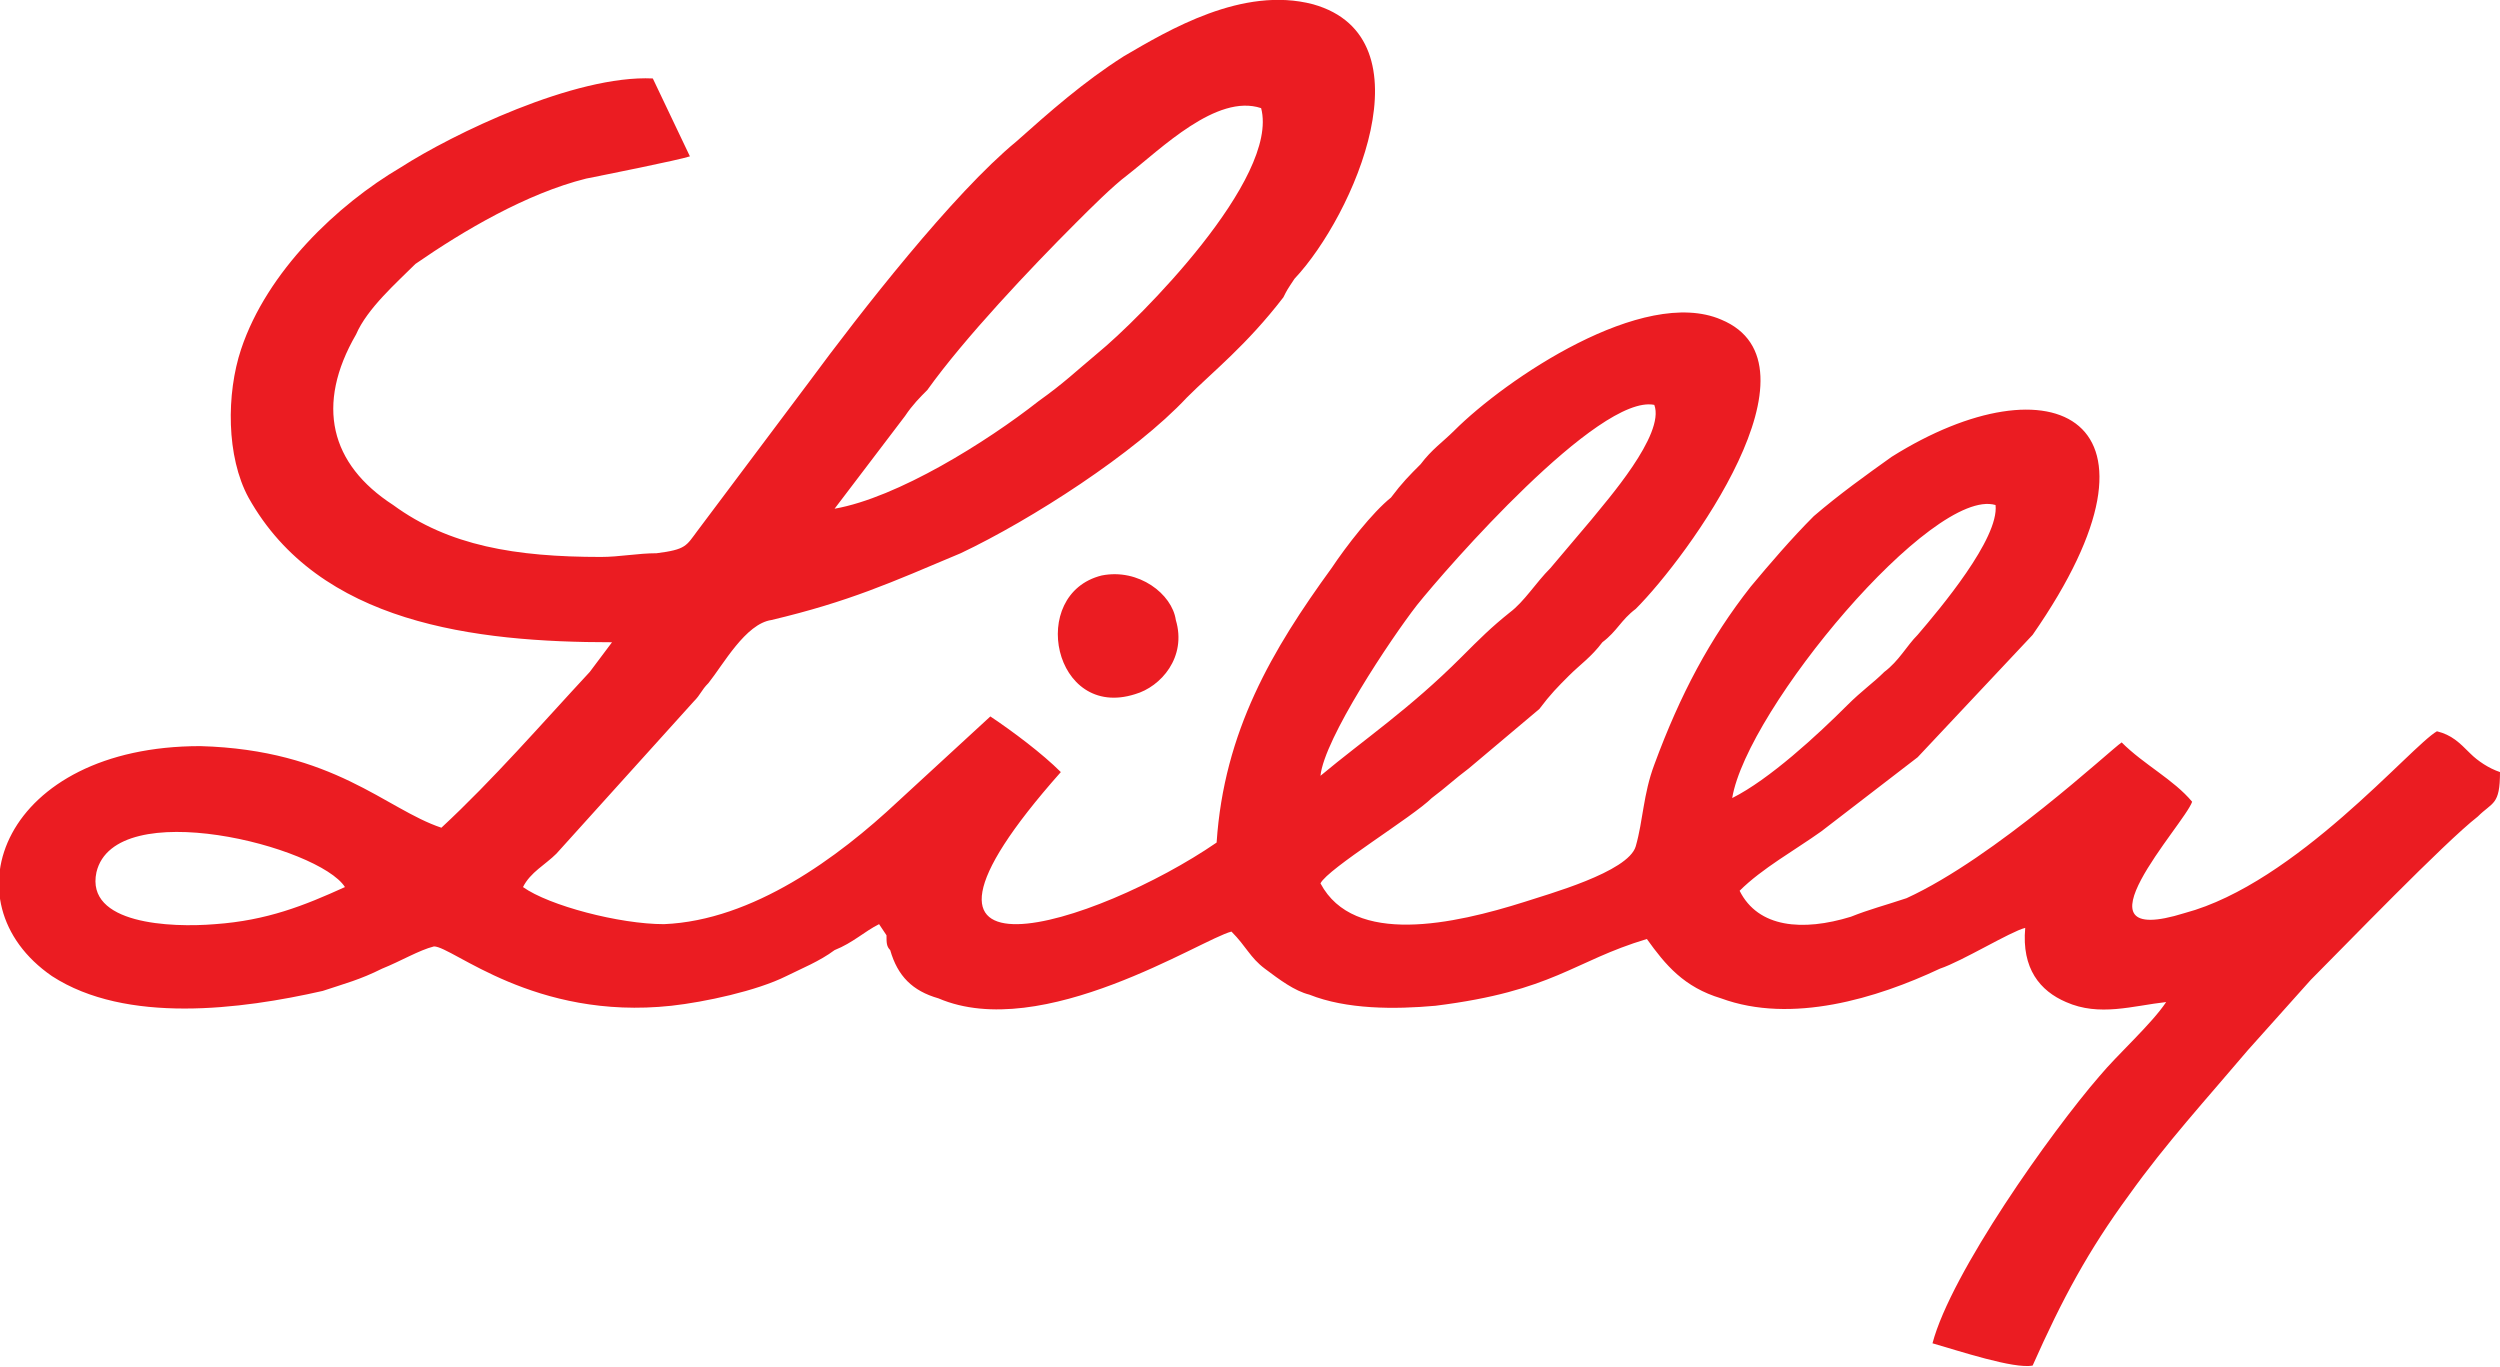
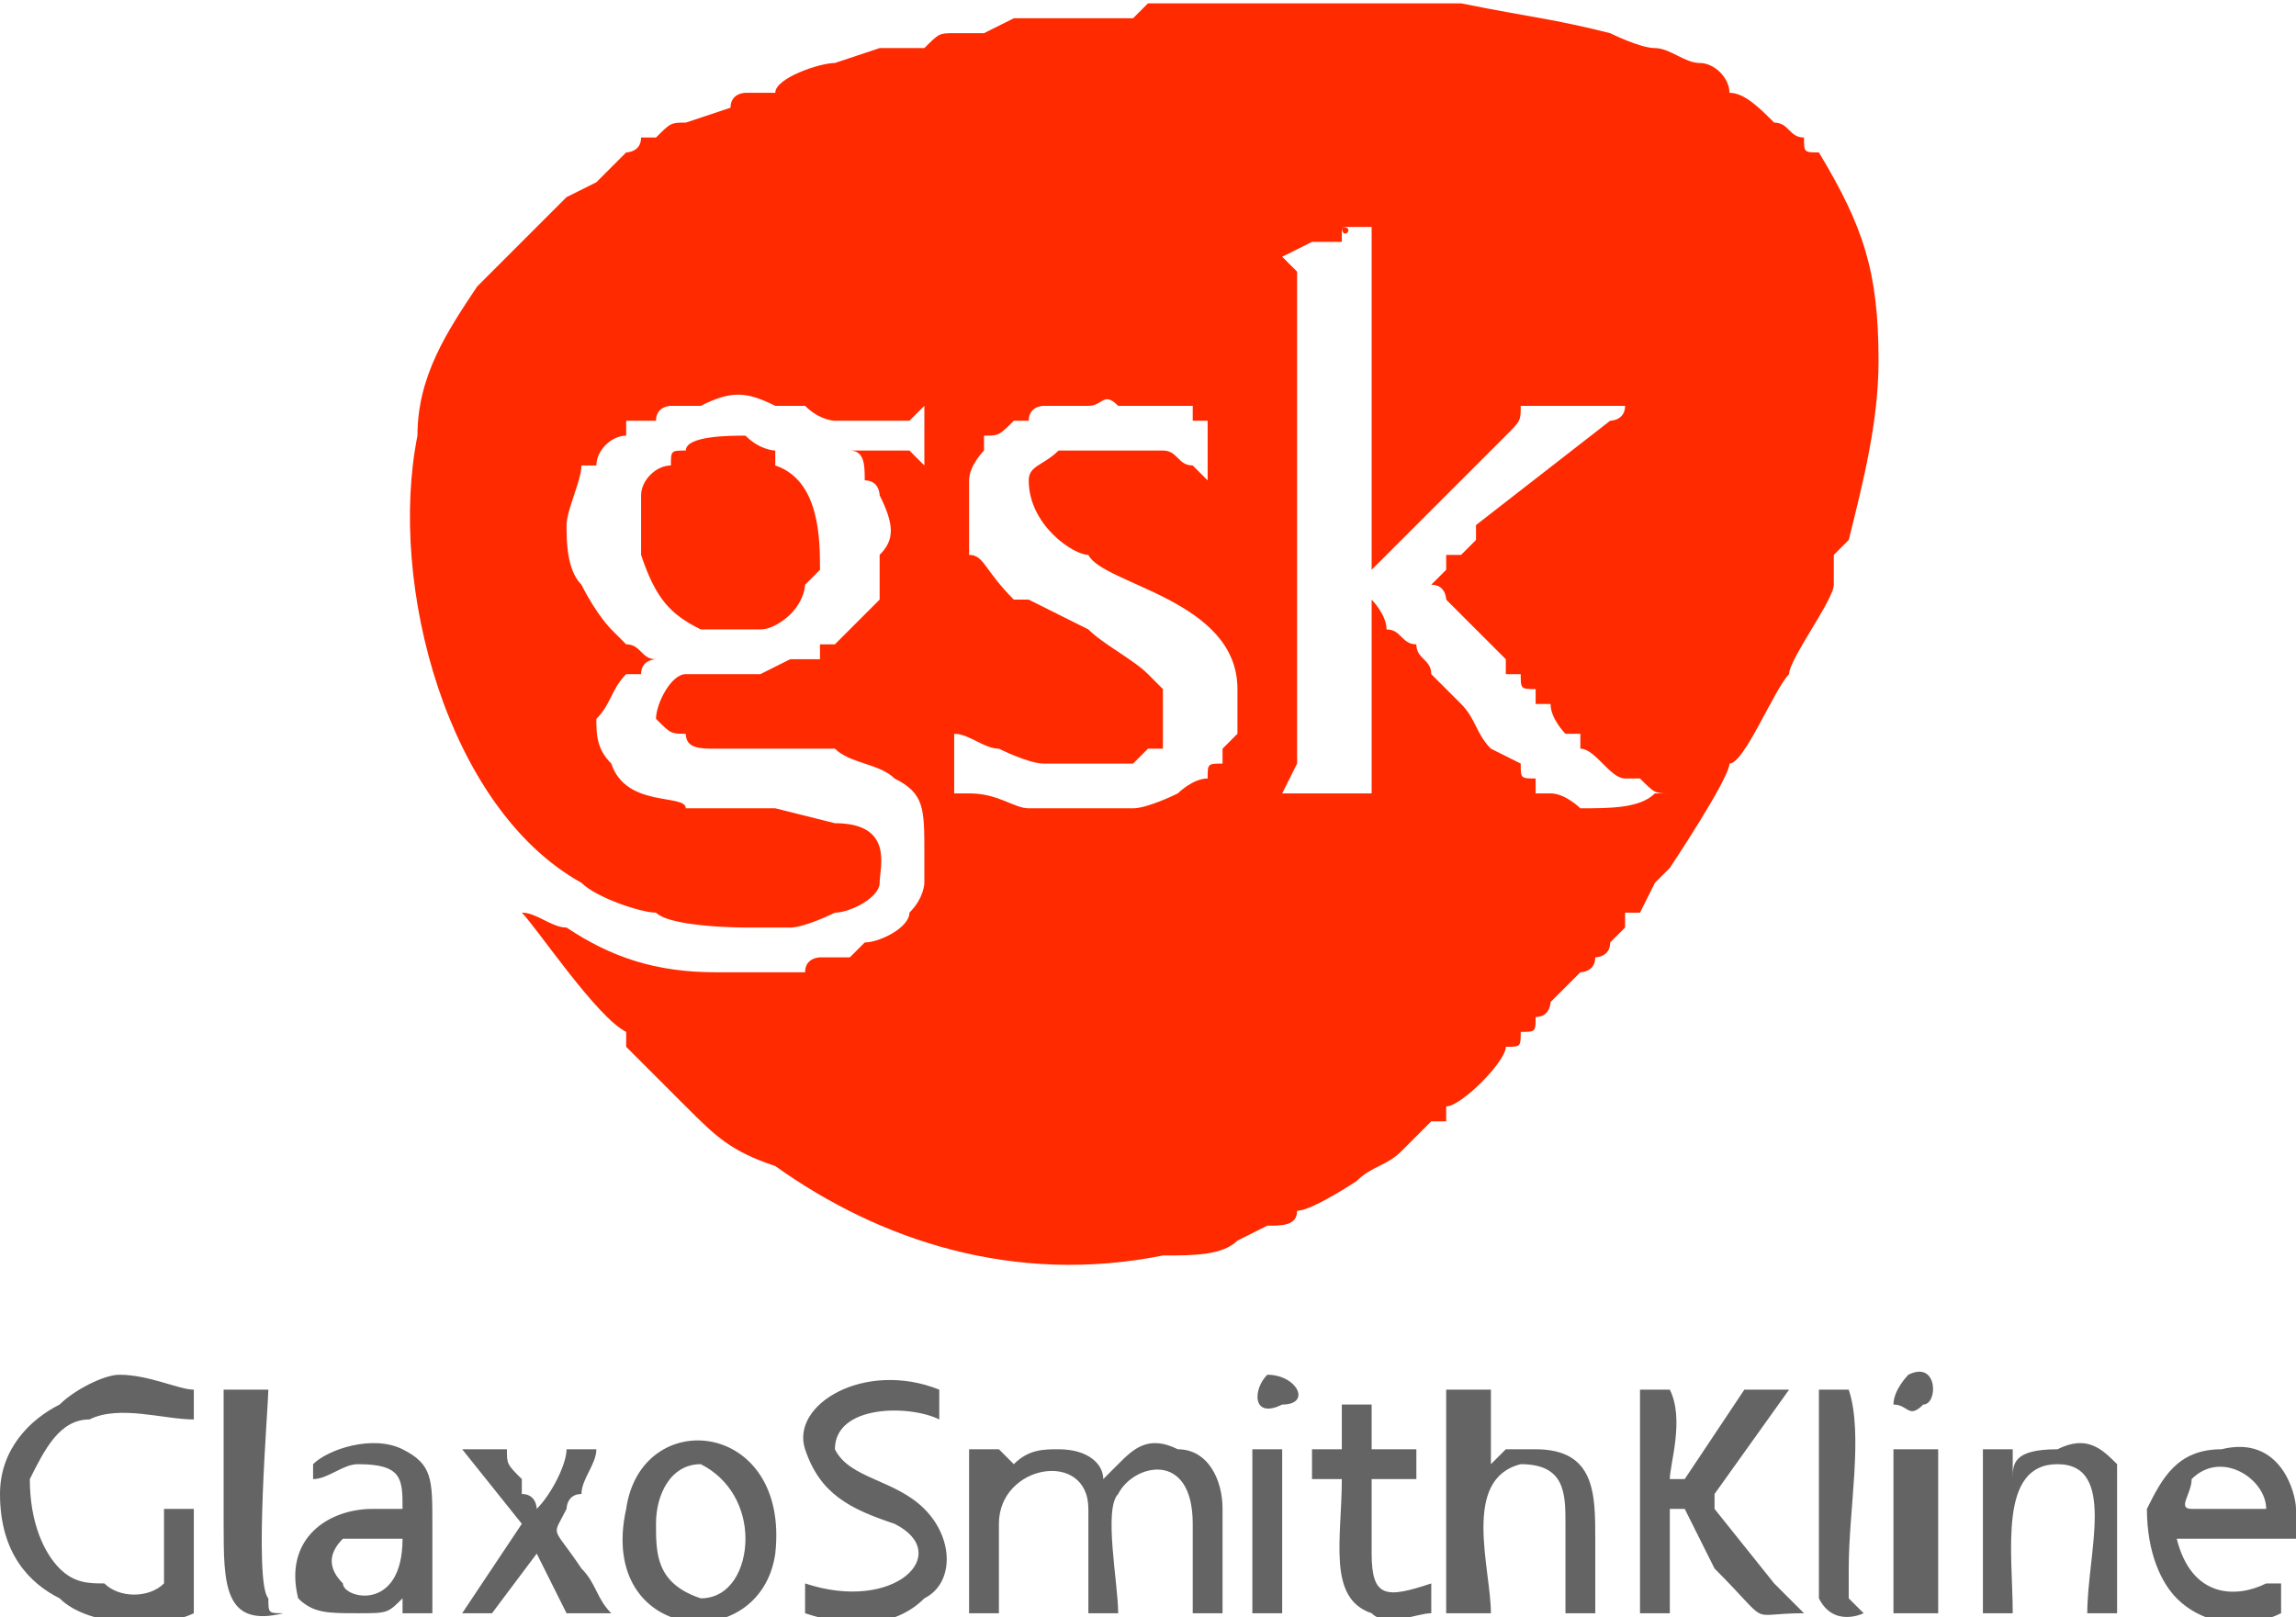
- <svg xmlns="http://www.w3.org/2000/svg" xml:space="preserve" width="732px" height="400px" version="1.0" style="shape-rendering:geometricPrecision; text-rendering:geometricPrecision; image-rendering:optimizeQuality; fill-rule:evenodd; clip-rule:evenodd" viewBox="0 0 674 368">
+ <svg xmlns="http://www.w3.org/2000/svg" xml:space="preserve" width="568px" height="400px" version="1.0" style="shape-rendering:geometricPrecision; text-rendering:geometricPrecision; image-rendering:optimizeQuality; fill-rule:evenodd; clip-rule:evenodd" viewBox="0 0 154 108">
  <defs>
    <style type="text/css">
   
-     .fil0 {fill:#EB1C22}
+     .fil0 {fill:#646464}
+     .fil1 {fill:#FF2A00}
   
  </style>
  </defs>
  <g id="Capa_x0020_1">
-     <path class="fil0" d="M93 239c-11,5 -21,9 -35,10 -12,1 -35,0 -32,-14 5,-21 60,-7 67,4zm204 -84c-20,5 -13,39 9,32 7,-2 14,-10 11,-20 -1,-7 -10,-14 -20,-12zm170 60c4,-24 54,-84 71,-79 1,9 -15,28 -21,35 -3,3 -5,7 -9,10 -3,3 -6,5 -10,9 -8,8 -21,20 -31,25zm-111 -6c1,-10 19,-37 26,-46 8,-10 49,-57 64,-54 3,8 -13,26 -17,31l-11 13c-4,4 -7,9 -11,12 -5,4 -8,7 -13,12 -14,14 -26,22 -38,32zm-112 -97c2,-3 4,-5 6,-7 10,-14 28,-33 40,-45 4,-4 10,-10 14,-13 9,-7 24,-22 36,-18 5,19 -33,57 -44,66 -6,5 -9,8 -16,13 -14,11 -38,26 -55,29l19 -25zm-103 127c2,-4 6,-6 9,-9l37 -41c2,-2 2,-3 4,-5 4,-5 10,-16 17,-17 21,-5 32,-10 51,-18 19,-9 47,-27 61,-42 7,-7 16,-14 26,-27 1,-2 1,-2 3,-5 16,-17 37,-65 5,-74 -19,-5 -39,7 -51,14 -11,7 -20,15 -29,23 -17,14 -42,46 -56,65l-30 40c-3,4 -3,5 -11,6 -5,0 -10,1 -15,1 -23,0 -41,-3 -56,-14 -17,-11 -21,-27 -10,-46 3,-7 11,-14 16,-19 13,-9 30,-19 46,-23 5,-1 25,-5 28,-6l-10 -21c-21,-1 -54,15 -68,24 -17,10 -36,28 -43,49 -4,12 -4,29 2,40 19,34 61,39 98,39l-6 8c-13,14 -26,29 -40,42 -15,-5 -29,-21 -65,-22 -53,0 -69,42 -40,62 20,13 51,9 73,4 6,-2 10,-3 16,-6 5,-2 10,-5 14,-6 5,0 27,20 64,16 9,-1 23,-4 31,-8 4,-2 9,-4 13,-7 5,-2 8,-5 12,-7l2 3c0,2 0,3 1,4 2,7 6,11 13,13 28,12 71,-16 79,-18 4,4 5,7 9,10 4,3 8,6 12,7 10,4 23,4 34,3 32,-4 37,-12 57,-18 5,7 10,13 20,16 19,7 42,0 59,-8 6,-2 19,-10 23,-11 -1,11 4,17 11,20 9,4 18,1 27,0 -4,6 -13,14 -18,20 -13,15 -40,53 -45,72 7,2 22,7 27,6 8,-18 15,-31 26,-46 10,-14 21,-26 32,-39l17 -19c9,-9 36,-37 45,-44 4,-4 6,-3 6,-12 -3,-1 -6,-3 -8,-5 -3,-3 -5,-5 -9,-6 -7,4 -38,41 -68,49 -32,10 0,-24 2,-30 -5,-6 -13,-10 -19,-16 -3,2 -34,31 -58,42 -6,2 -10,3 -15,5 -13,4 -25,3 -30,-7 6,-6 15,-11 22,-16l26 -20 31 -33c41,-59 5,-75 -38,-48 -7,5 -14,10 -21,16 -6,6 -12,13 -17,19 -11,14 -19,29 -26,48 -3,8 -3,15 -5,22 -2,7 -24,13 -30,15 -19,6 -46,12 -55,-5 2,-4 25,-18 30,-23 4,-3 6,-5 10,-8l19 -16c3,-4 5,-6 8,-9 3,-3 6,-5 9,-9 4,-3 5,-6 9,-9 14,-14 52,-66 23,-78 -21,-9 -58,16 -72,30 -3,3 -6,5 -9,9 -3,3 -5,5 -8,9 -5,4 -12,13 -16,19 -16,22 -29,44 -31,74 -32,22 -97,43 -42,-19 -5,-5 -13,-11 -19,-15l-25 23c-16,15 -39,32 -63,33 -12,0 -31,-5 -38,-10z" />
+     <g id="_2485752840912">
+       <path class="fil0" d="M67 102c0,-4 6,-5 6,-1l0 7 2 0c0,-2 -1,-7 0,-8 1,-2 5,-3 5,2l0 6 2 0 0 -7c0,-2 -1,-4 -3,-4 -2,-1 -3,0 -4,1l-1 1c0,-1 -1,-2 -3,-2 -1,0 -2,0 -3,1l0 0 -1 -1 -2 0 0 11 2 0 0 -6zm61 -10c0,0 -1,1 -1,2 1,0 1,1 2,0 1,0 1,-3 -1,-2zm-43 0c-1,1 -1,3 1,2 2,0 1,-2 -1,-2zm-1 16l1 0 1 0 0 -11 0 0 -1 0 -1 0 0 11zm43 0l2 0 1 0 0 -11 -1 0 -1 0 -1 0 0 11zm-112 -15c0,3 0,6 0,9 0,4 0,7 4,6 -1,0 -1,0 -1,-1 -1,-1 0,-13 0,-14l-3 0zm107 14c1,2 3,1 3,1 0,0 0,0 -1,-1 0,-1 0,-2 0,-2 0,-4 1,-9 0,-12l-2 0 0 14zm-32 -13l0 3 -2 0 0 2 2 0c0,4 -1,8 2,9 1,1 3,0 4,0l0 -2c-3,1 -4,1 -4,-2 0,-2 0,-4 0,-5l3 0 0 -2 -3 0 0 -3c0,0 0,0 -1,0 0,0 0,0 -1,0zm-55 8l-4 6 2 0 3 -4c0,0 0,0 0,0 0,0 0,0 0,0l2 4 3 0c-1,-1 -1,-2 -2,-3 -2,-3 -2,-2 -1,-4 0,0 0,-1 1,-1 0,-1 1,-2 1,-3l-2 0c0,1 -1,3 -2,4 0,0 0,-1 -1,-1 0,-1 0,-1 0,-1 -1,-1 -1,-1 -1,-2 -1,0 -2,0 -3,0l4 5zm100 6c0,-4 -1,-10 3,-10 4,0 2,6 2,10l2 0c0,-1 0,-4 0,-5 0,-2 0,-4 0,-5 -1,-1 -2,-2 -4,-1 -3,0 -3,1 -3,2l0 -2 -2 0 0 11 2 0zm-85 -5c0,2 -1,4 -3,4 -3,-1 -3,-3 -3,-5 0,-2 1,-4 3,-4 2,1 3,3 3,5zm2 1c1,-9 -9,-10 -10,-3 -2,9 9,10 10,3zm95 -3c-1,0 0,-1 0,-2 2,-2 5,0 5,2l-5 0zm7 2l0 -2c0,-1 -1,-5 -5,-4 -3,0 -4,2 -5,4 0,3 1,5 2,6 2,2 5,2 7,1l0 -2c0,0 0,0 -1,0 -2,1 -5,1 -6,-3l8 0zm-127 0c0,5 -4,4 -4,3 -1,-1 -1,-2 0,-3 1,0 3,0 4,0zm-6 -4c1,0 2,-1 3,-1 3,0 3,1 3,3l-2 0c-3,0 -6,2 -5,6 1,1 2,1 4,1 2,0 2,0 3,-1 0,0 0,0 0,0 0,0 0,0 0,0l0 1 2 0 0 -6c0,-3 0,-4 -2,-5 -2,-1 -5,0 -6,1l0 1zm76 9l3 0c0,-3 -2,-9 2,-10 3,0 3,2 3,4 0,2 0,4 0,6l2 0c0,-2 0,-3 0,-5 0,-3 0,-6 -4,-6 -1,0 -1,0 -2,0 -1,1 -1,1 -1,1l0 -5 -3 0 0 15zm-34 -13c0,0 0,-1 0,-2 -5,-2 -10,1 -9,4 1,3 3,4 6,5 4,2 0,6 -6,4l0 2c3,1 6,1 8,-1 2,-1 2,-4 0,-6 -2,-2 -5,-2 -6,-4 0,-3 5,-3 7,-2zm57 -2c-2,0 -2,0 -3,0l-4 6c0,0 0,0 -1,0 0,-1 1,-4 0,-6l-2 0 0 15 2 0 0 -7c1,0 1,0 1,0l2 4c4,4 2,3 6,3 -1,-1 -1,-1 -2,-2l-4 -5c0,-1 0,-1 0,-1l5 -7zm-109 13c-1,1 -3,1 -4,0 -1,0 -2,0 -3,-1 -1,-1 -2,-3 -2,-6 1,-2 2,-4 4,-4 2,-1 5,0 7,0l0 -2c-1,0 -3,-1 -5,-1 -1,0 -3,1 -4,2 -2,1 -4,3 -4,6 0,4 2,6 4,7 2,2 7,2 9,1l0 -7 -2 0c0,1 0,4 0,5z" />
+       <path class="fil1" d="M108 2c0,0 2,1 3,1 1,0 2,1 3,1 1,0 2,1 2,2 1,0 2,1 3,2 1,0 1,1 2,1 0,1 0,1 1,1 3,5 4,8 4,14 0,4 -1,8 -2,12 0,0 -1,1 -1,1 0,0 0,1 0,1 0,0 0,0 0,0 0,1 0,1 0,1 0,1 -3,5 -3,6 -1,1 -3,6 -4,6 0,1 -4,7 -4,7 0,0 0,0 -1,1l-1 2 -1 0c0,1 0,1 0,1 0,0 -1,1 -1,1 0,1 -1,1 -1,1 0,1 -1,1 -1,1 -1,1 -1,1 -2,2 0,0 0,1 -1,1 0,1 0,1 -1,1 0,1 0,1 -1,1 0,1 -3,4 -4,4 0,0 0,0 0,0 0,1 0,0 0,1 0,0 -1,0 -1,0 0,0 0,0 0,0 -1,1 -1,1 -1,1 -1,1 -1,1 -1,1 -1,1 -2,1 -3,2 0,0 -3,2 -4,2 0,1 -1,1 -2,1 0,0 -2,1 -2,1 -1,1 -3,1 -5,1 -10,2 -19,-1 -26,-6 -3,-1 -4,-2 -6,-4 -1,-1 -1,-1 -1,-1 -1,-1 -1,-1 -1,-1l-2 -2c0,0 0,0 0,-1 -2,-1 -6,-7 -7,-8 1,0 2,1 3,1 3,2 6,3 10,3 2,0 3,0 6,0 0,-1 1,-1 1,-1 1,0 1,0 2,0l1 -1c1,0 3,-1 3,-2 0,0 0,0 0,0 0,0 0,0 0,0 1,-1 1,-2 1,-2l0 -2c0,-3 0,-4 -2,-5 -1,-1 -3,-1 -4,-2l-1 0c0,0 -1,0 -1,0l-4 0c0,0 -1,0 -2,0 -1,0 -2,0 -2,-1 -1,0 -1,0 -2,-1 0,-1 1,-3 2,-3 1,0 0,0 1,0 0,0 0,0 0,0 0,0 1,0 1,0l3 0 2 -1c1,0 1,0 1,0 0,0 1,0 1,0 0,-1 0,0 0,-1 1,0 1,0 1,0 0,0 1,-1 1,-1 1,-1 1,-1 2,-2 0,-1 0,-2 0,-3 1,-1 1,-2 0,-4 0,0 0,-1 -1,-1 0,-1 0,-2 -1,-2l4 0 1 1c0,0 0,0 0,0 0,0 0,0 0,0 0,0 0,0 0,0l0 -4 -1 1 -1 0c0,0 -1,0 -1,0l0 0c0,0 0,0 0,0 -1,0 -2,0 -3,0 0,0 -1,0 -2,-1 0,0 0,0 -1,0l0 0 -1 0c-2,-1 -3,-1 -5,0l0 0 -2 0c0,0 -1,0 -1,1 -1,0 -1,0 -2,0 0,0 0,1 0,1 -1,0 -2,1 -2,2l-1 0c0,1 -1,3 -1,4 0,1 0,3 1,4 1,2 2,3 2,3 0,0 1,1 1,1 1,0 1,1 2,1 0,0 -1,0 -1,1 -1,0 -1,0 -1,0 -1,1 -1,2 -2,3 0,1 0,2 1,3 1,3 5,2 5,3 1,0 2,0 3,0l3 0 4 1c4,0 3,3 3,4 0,1 -2,2 -3,2 0,0 -2,1 -3,1l-3 0c0,0 -5,0 -6,-1 -1,0 -4,-1 -5,-2 -9,-5 -13,-20 -11,-30 0,-4 2,-7 4,-10 0,0 1,-1 1,-1 1,-1 4,-4 5,-5 0,0 2,-1 2,-1l2 -2c0,0 1,0 1,-1 1,0 1,0 1,0 0,0 0,0 0,0 1,-1 1,-1 2,-1 0,0 3,-1 3,-1 0,-1 1,-1 1,-1l1 0 1 0c0,-1 3,-2 4,-2l3 -1c0,0 1,0 1,0l2 0c1,-1 1,-1 2,-1l2 0 2 -1c1,0 2,0 3,0 1,0 1,0 1,0 1,0 3,0 4,0l1 -1c1,0 1,0 2,0l5 0 3 0 0 0c2,0 9,0 11,0 5,1 6,1 10,2zm-35 25l-2 0c-1,0 -1,0 -1,0 0,0 -1,0 -1,1 0,0 -1,0 -1,0 -1,1 -1,1 -2,1l0 1c0,0 -1,1 -1,2 0,0 0,1 0,2 0,1 0,2 0,3 1,0 1,1 3,3 0,0 1,0 1,0l4 2c1,1 3,2 4,3 0,0 1,1 1,1 0,1 0,2 0,3 0,0 0,0 0,1 -1,0 -1,0 -1,0 0,0 -1,1 -1,1 -1,0 -1,0 -2,0 -1,0 -3,0 -4,0 -1,0 -3,-1 -3,-1 -1,0 -2,-1 -3,-1l0 0 0 3 0 1 1 0c2,0 3,1 4,1 2,0 3,0 5,0l2 0c1,0 3,-1 3,-1 0,0 1,-1 2,-1 0,-1 0,-1 1,-1 0,-1 0,0 0,-1 0,0 0,0 0,0 0,0 0,0 1,-1l0 -1 0 -2c0,-6 -9,-7 -10,-9 -1,0 -4,-2 -4,-5 0,-1 1,-1 2,-2 1,0 1,0 3,0l0 0c1,0 3,0 4,0 1,0 1,1 2,1 0,0 0,0 0,0 0,0 0,0 0,0 1,1 1,1 1,1 1,0 0,0 0,0l0 -4c0,0 0,0 0,0 -1,0 -1,0 -1,0 0,0 0,0 0,0l0 -1 -1 0 -1 0 -2 0 -1 0c-1,-1 -1,0 -2,0zm18 -12l-1 0c0,1 1,0 0,0 0,0 0,0 0,1 0,0 -1,0 -1,0 0,0 -1,0 -1,0l-2 1c0,0 0,0 1,1 0,3 0,12 0,15 0,3 0,5 0,8l0 9 0 0 0 1 -1 2 0 0c2,0 5,0 6,0l0 -1 0 -2 0 -1 0 -9c0,0 1,1 1,2 1,0 1,1 2,1 0,1 1,1 1,2 0,0 0,0 1,1 0,0 0,0 0,0 0,0 1,1 1,1 1,1 1,2 2,3l2 1c0,0 0,0 0,0 0,1 0,1 1,1 0,0 0,0 0,1l1 0c1,0 2,1 2,1 2,0 4,0 5,-1l1 0c0,0 0,0 0,0 -1,0 -1,0 -2,-1 0,0 -1,0 -1,0 -1,0 -2,-2 -3,-2 0,0 0,0 0,0 0,-1 0,-1 0,-1 -1,0 0,0 -1,0 0,0 -1,-1 -1,-2 0,0 0,0 0,0 0,0 0,0 -1,0 0,0 0,0 0,-1 0,0 0,1 0,0 0,0 0,0 0,0 -1,0 -1,0 -1,-1 0,0 0,0 -1,0 0,-1 0,-1 0,-1 -1,-1 -1,-1 -2,-2 0,0 -1,-1 -1,-1l-1 -1c0,0 0,-1 -1,-1l1 -1 0 -1c1,0 1,0 1,0 1,-1 1,-1 1,-1 0,0 0,0 0,-1l9 -7c0,0 1,0 1,-1l-1 0 -6 0c0,1 0,1 -1,2l-4 4c0,0 -5,5 -5,5l0 -23c-1,0 -1,0 -1,0zm-45 15c0,-1 3,-1 4,-1 1,1 2,1 2,1 0,1 0,0 0,1 3,1 3,5 3,7l-1 1c0,0 0,0 0,0 0,0 0,1 -1,2 0,0 -1,1 -2,1 0,0 -1,0 -2,0l-2 0c-2,-1 -3,-2 -4,-5 0,-1 0,-2 0,-4 0,-1 1,-2 2,-2 0,-1 0,-1 1,-1z" />
+     </g>
  </g>
</svg>
